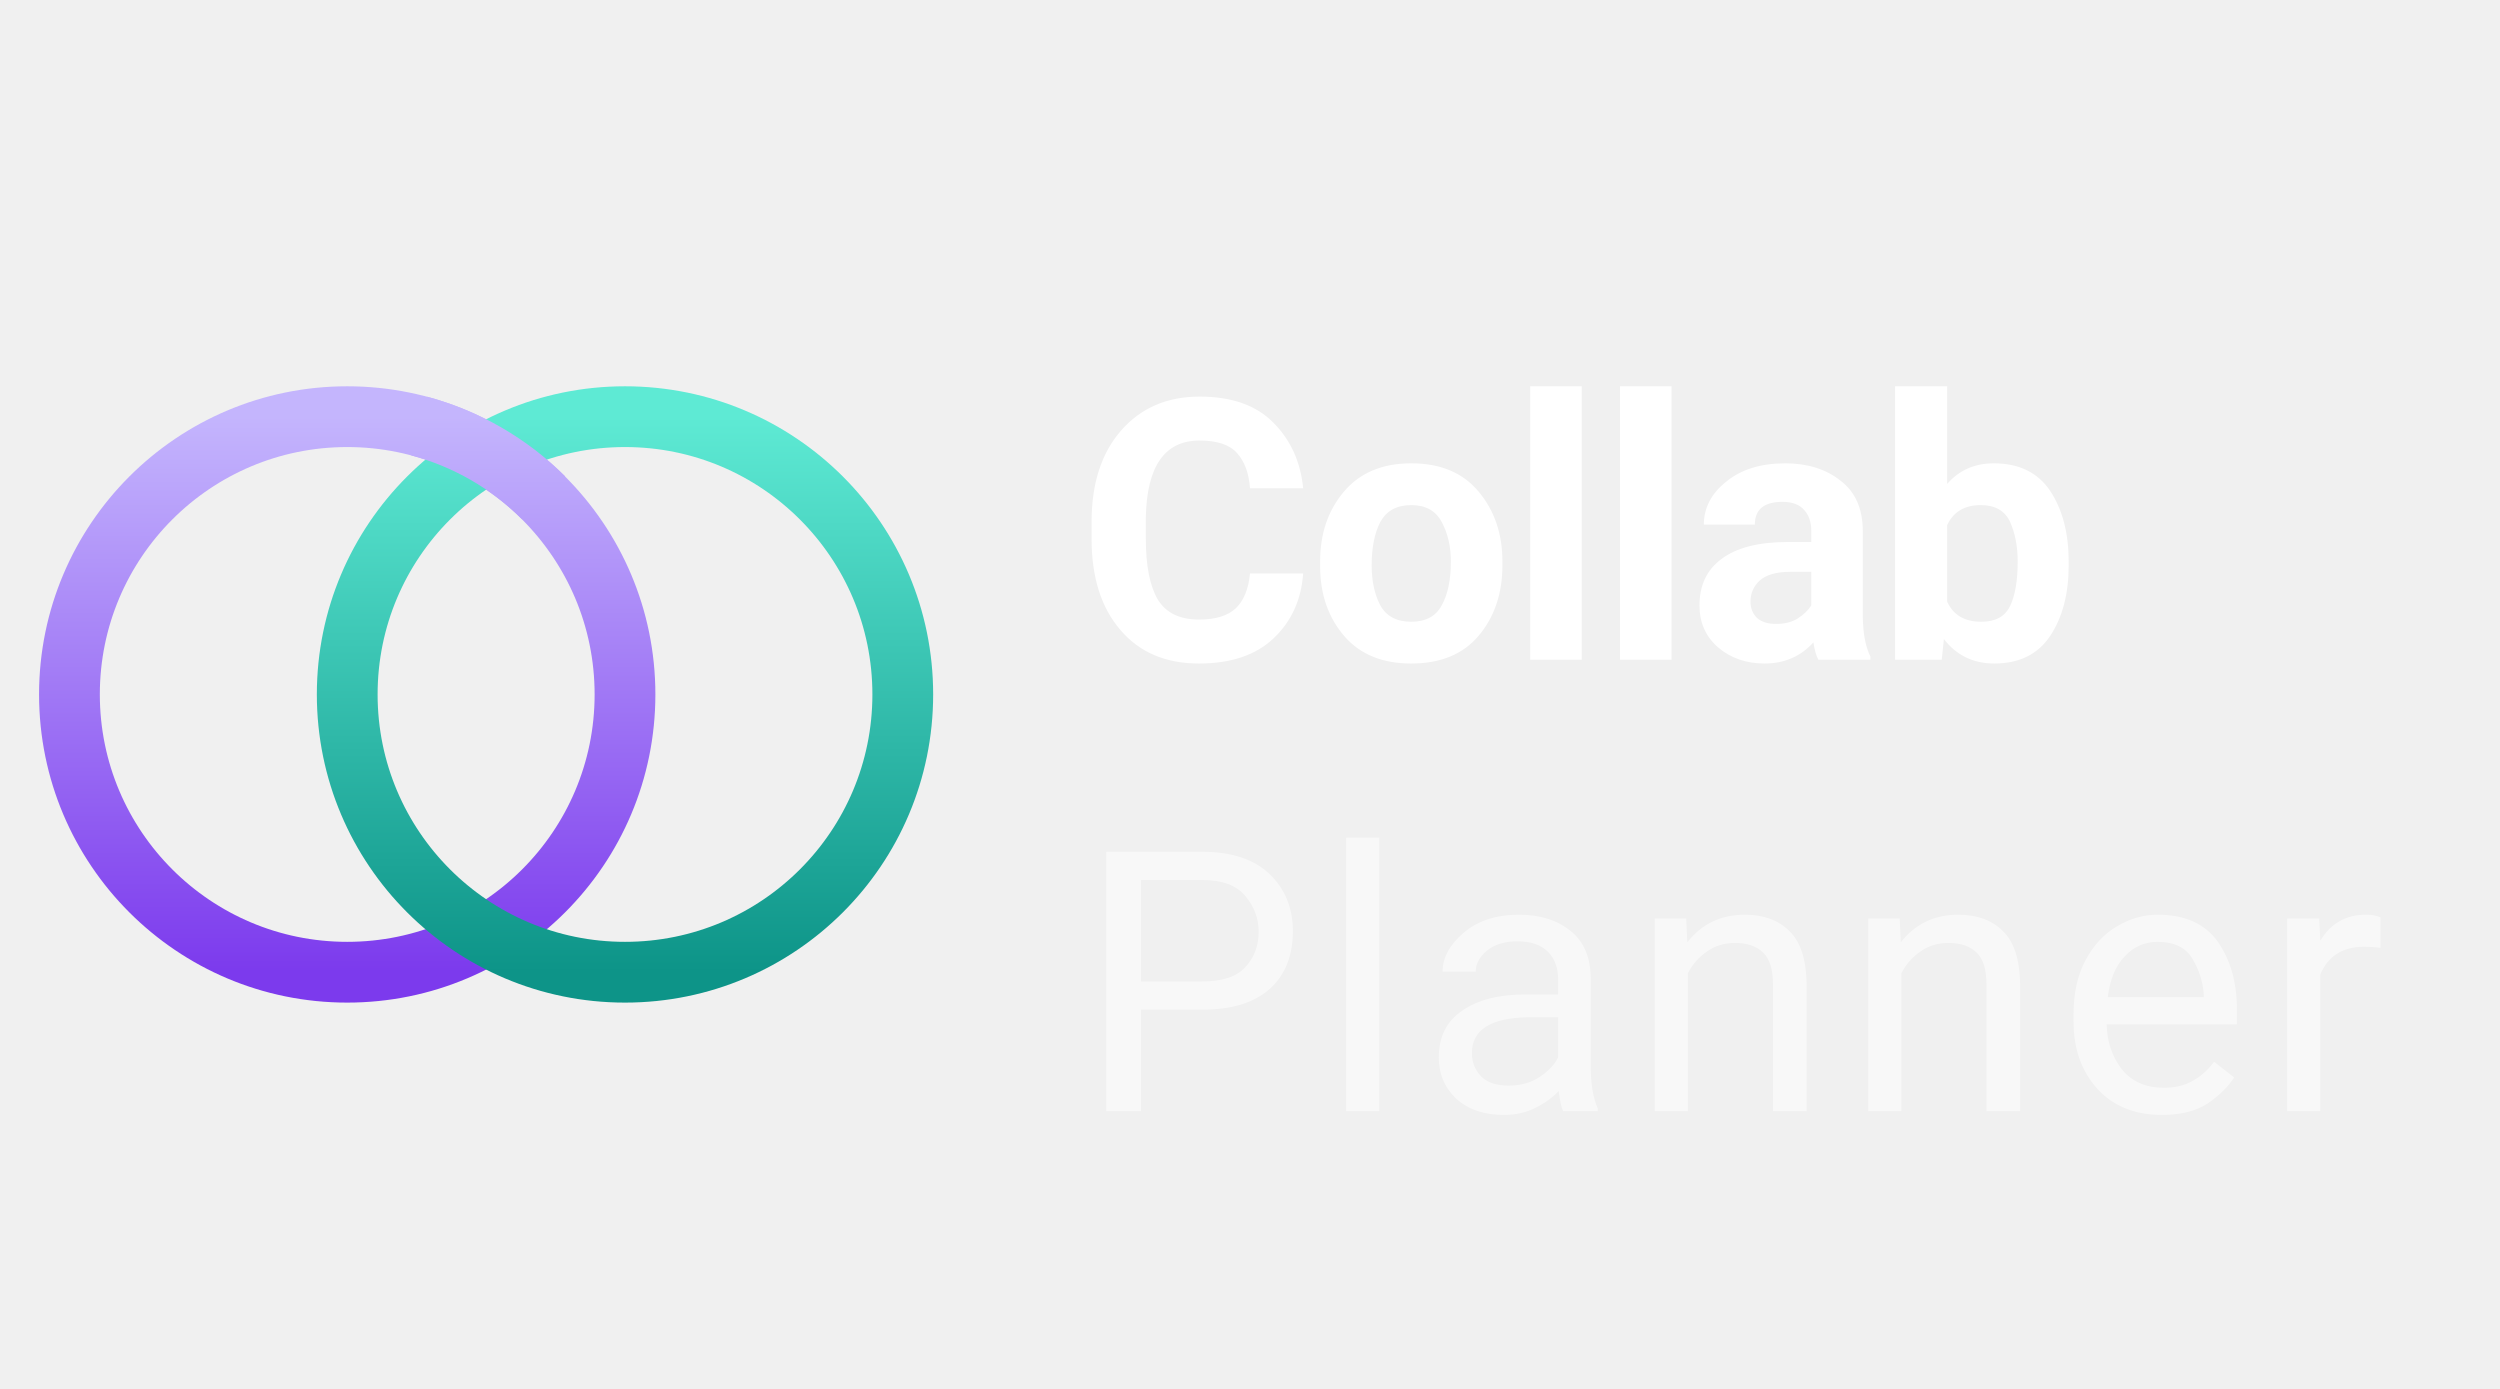
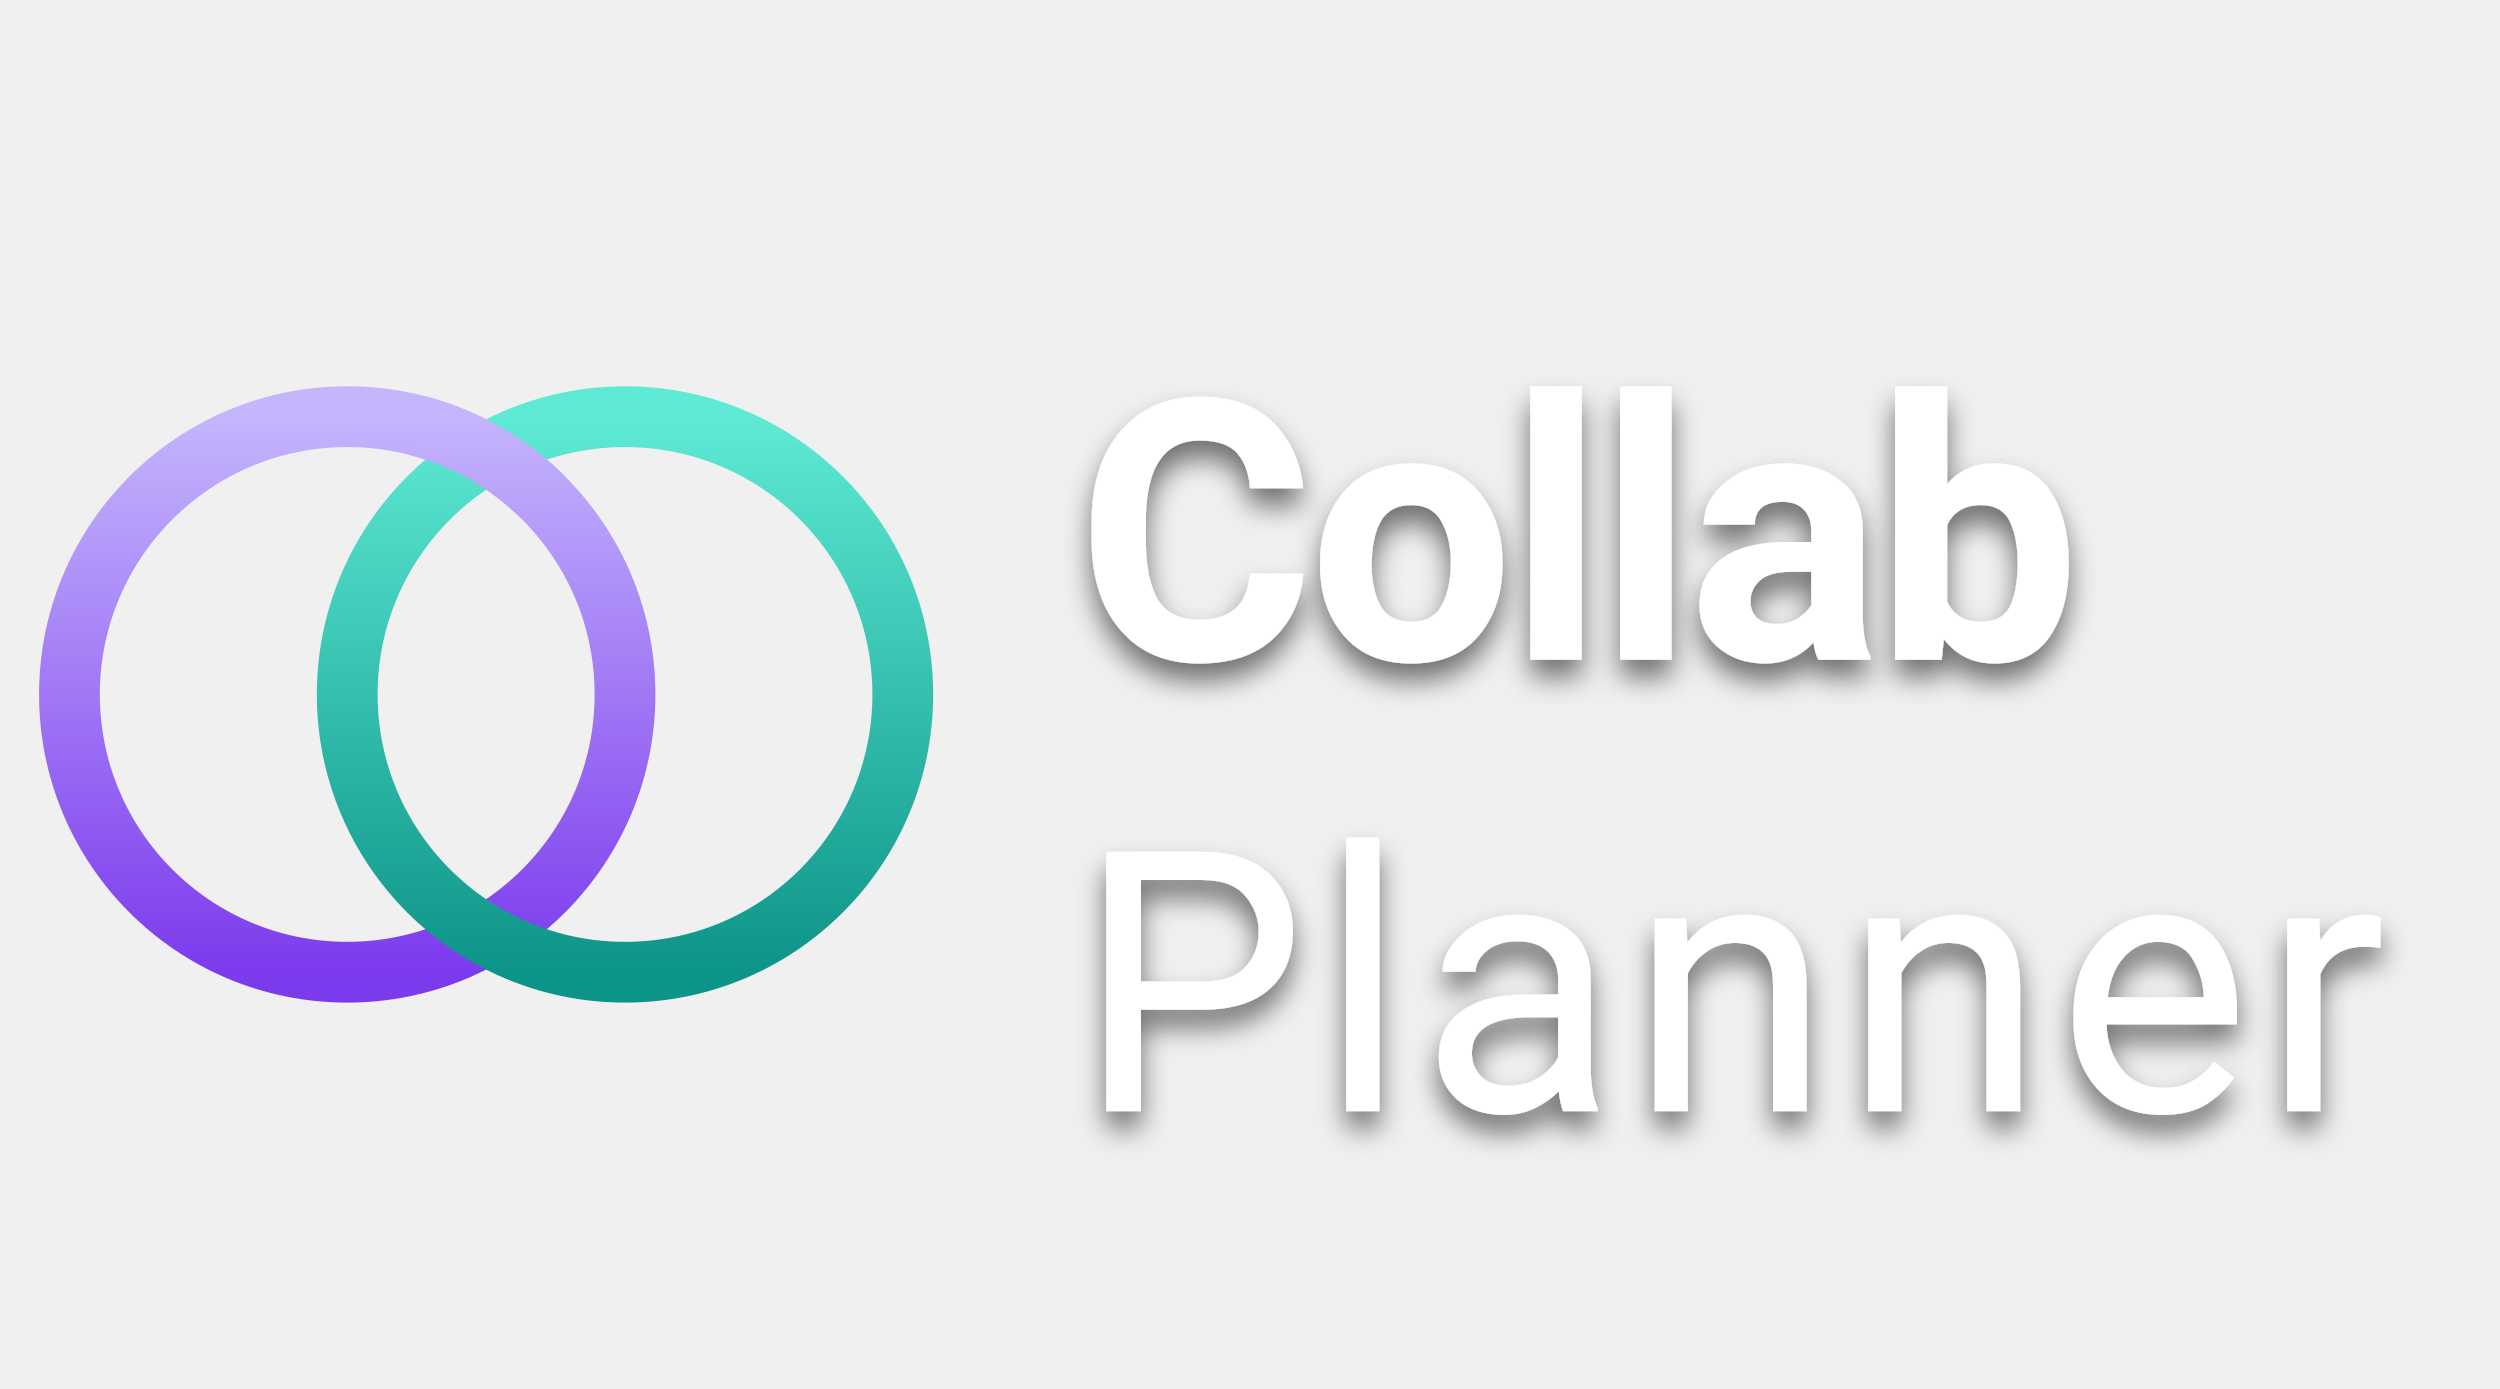
<svg xmlns="http://www.w3.org/2000/svg" viewBox="0 0 72 40" fill="none">
  <defs>
    <linearGradient id="lg-purple" x1="0" y1="12" x2="0" y2="28" gradientUnits="userSpaceOnUse">
      <stop offset="0%" stop-color="#c4b5fd" />
      <stop offset="100%" stop-color="#7c3aed" />
    </linearGradient>
    <linearGradient id="lg-teal" x1="0" y1="12" x2="0" y2="28" gradientUnits="userSpaceOnUse">
      <stop offset="0%" stop-color="#5eead4" />
      <stop offset="100%" stop-color="#0d9488" />
    </linearGradient>
+     <filter id="text-shadow" x="-10%" y="-10%" width="120%" height="140%">
+       <feDropShadow dx="0" dy="0.5" stdDeviation="0.4" flood-color="#000000" flood-opacity="0.55" />
+     </filter>
  </defs>
  <g fill="none" stroke-width="1.75">
    <circle cx="10" cy="20" r="8" stroke="url(#lg-purple)" />
    <circle cx="18" cy="20" r="8" stroke="url(#lg-teal)" />
    <path d="M 12.07 12.27 A 8 8 0 0 1 15.66 14.34" stroke="url(#lg-purple)" />
  </g>
-   <g font-family="ui-sans-serif, system-ui, -apple-system, 'Segoe UI', Roboto, 'Helvetica Neue', Arial, sans-serif" fill="#ffffff">
+   <g font-family="ui-sans-serif, system-ui, -apple-system, 'Segoe UI', Roboto, 'Helvetica Neue', Arial, sans-serif" fill="#ffffff" filter="url(#text-shadow)">
    <text x="31" y="19" font-size="10.5" font-weight="600" letter-spacing="-0.2">Collab</text>
-     <text x="31" y="32" font-size="10.5" font-weight="400" letter-spacing="0.35" opacity="0.55">Planner</text>
+     <text x="31" y="32" font-size="10.5" font-weight="400" letter-spacing="0.35">Planner</text>
  </g>
</svg>
